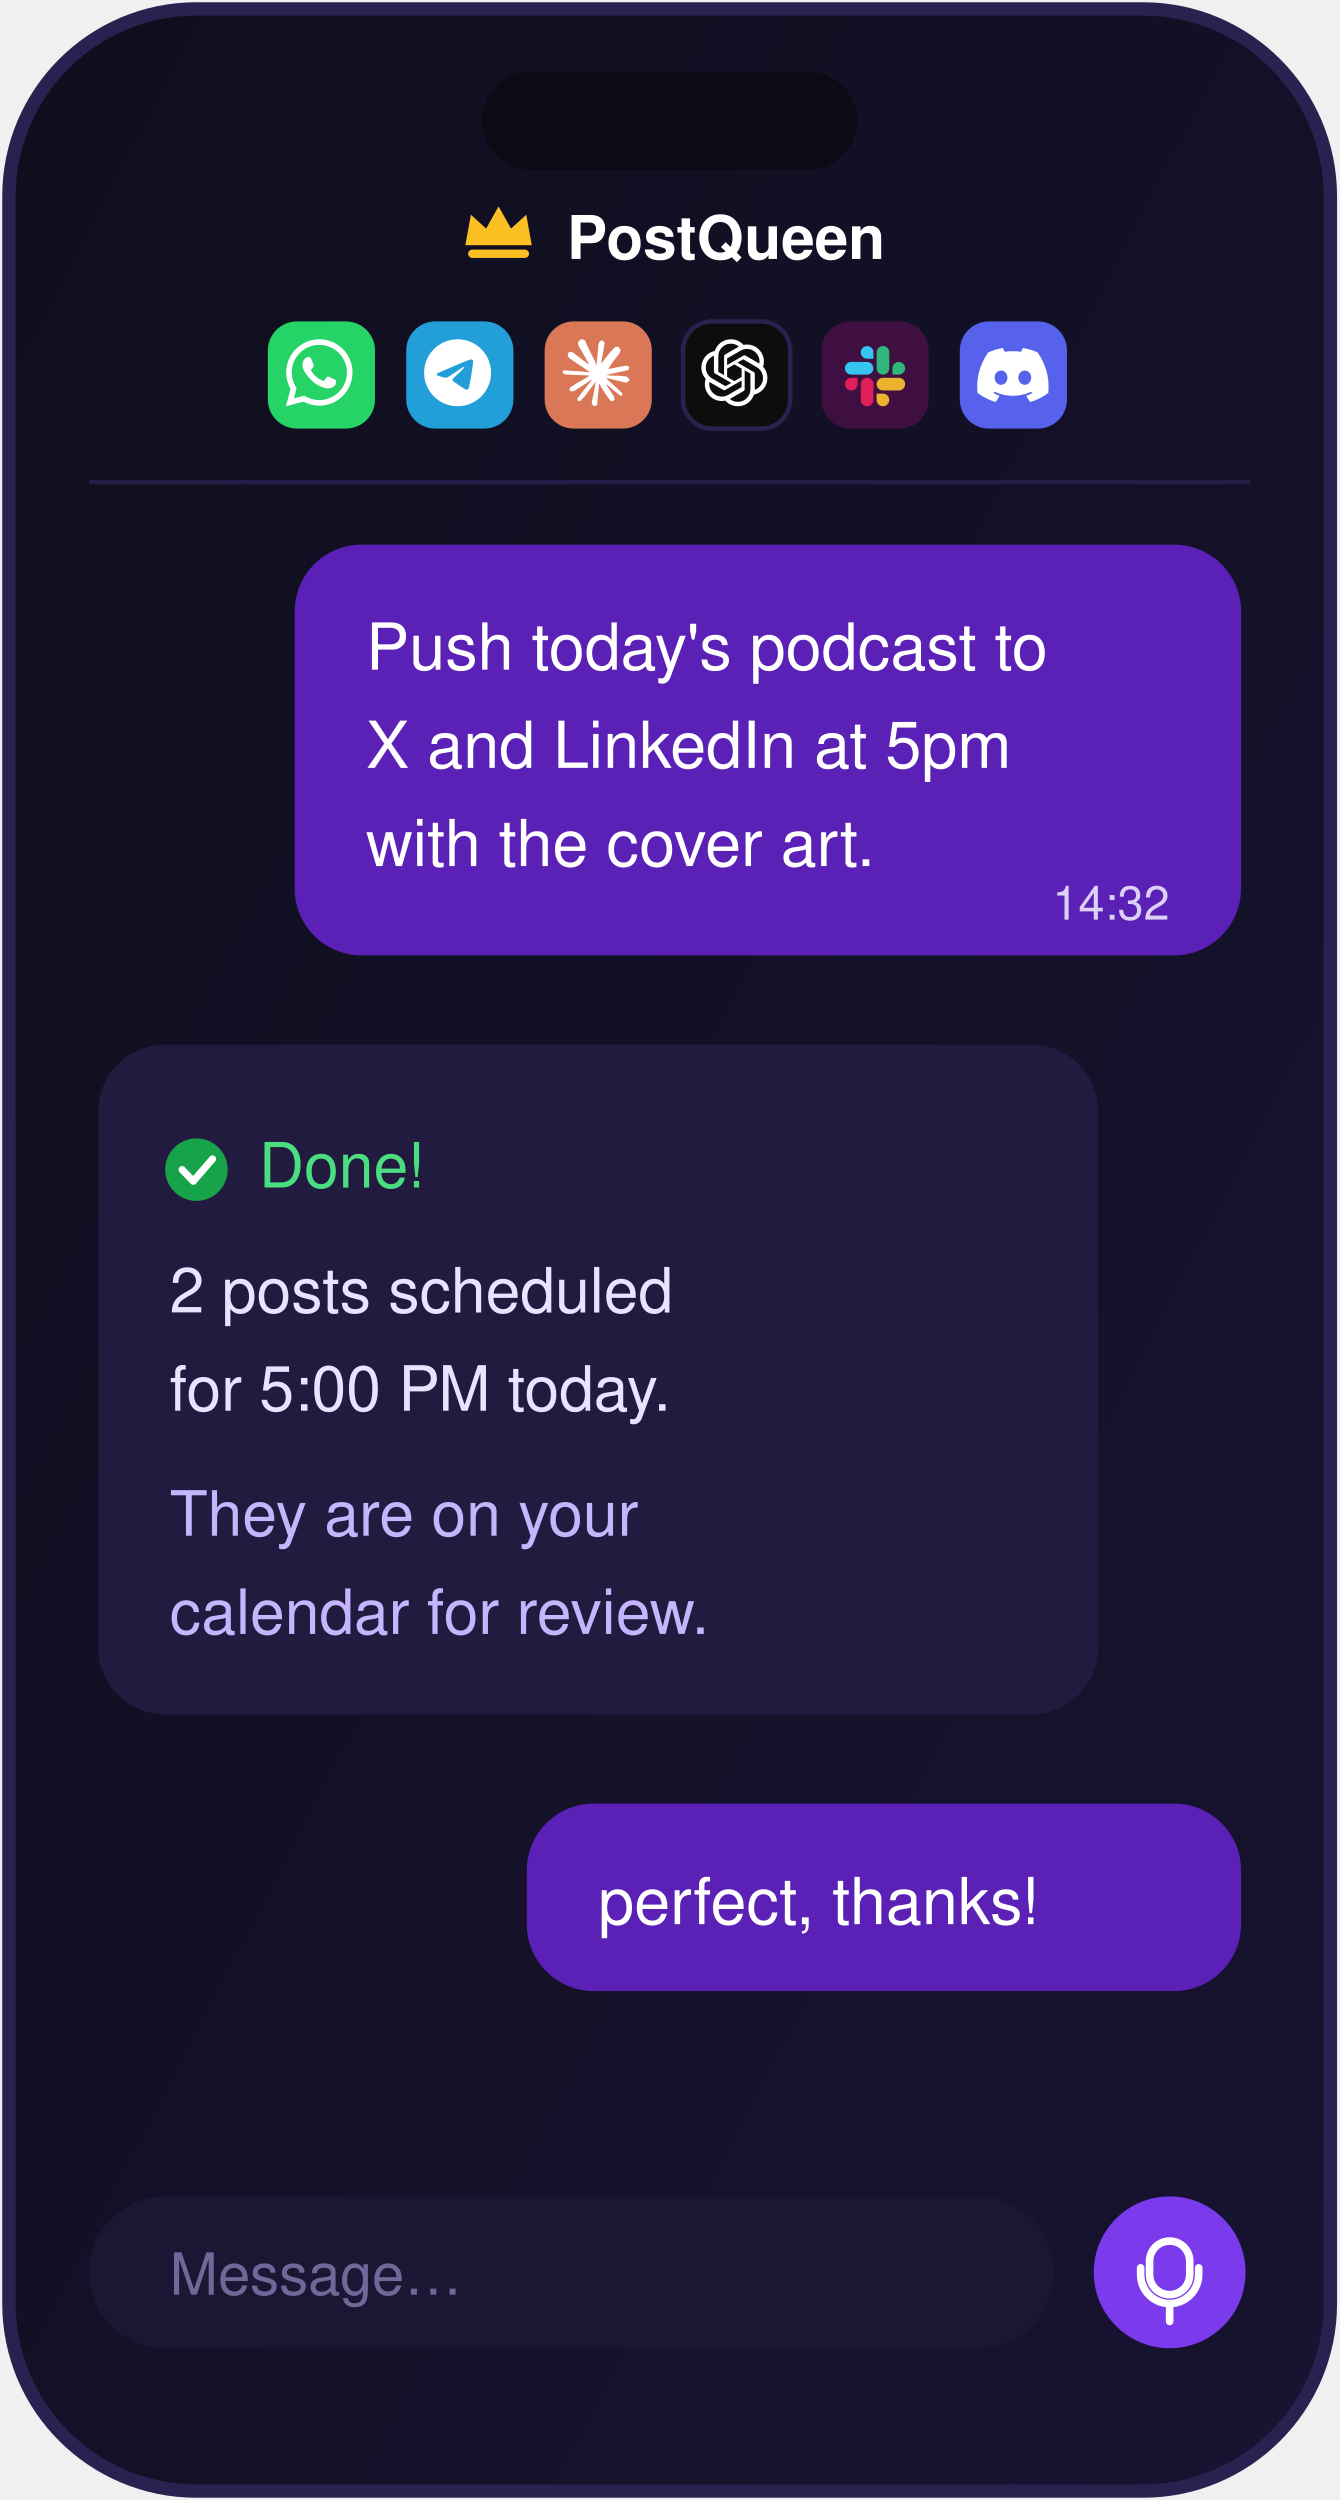
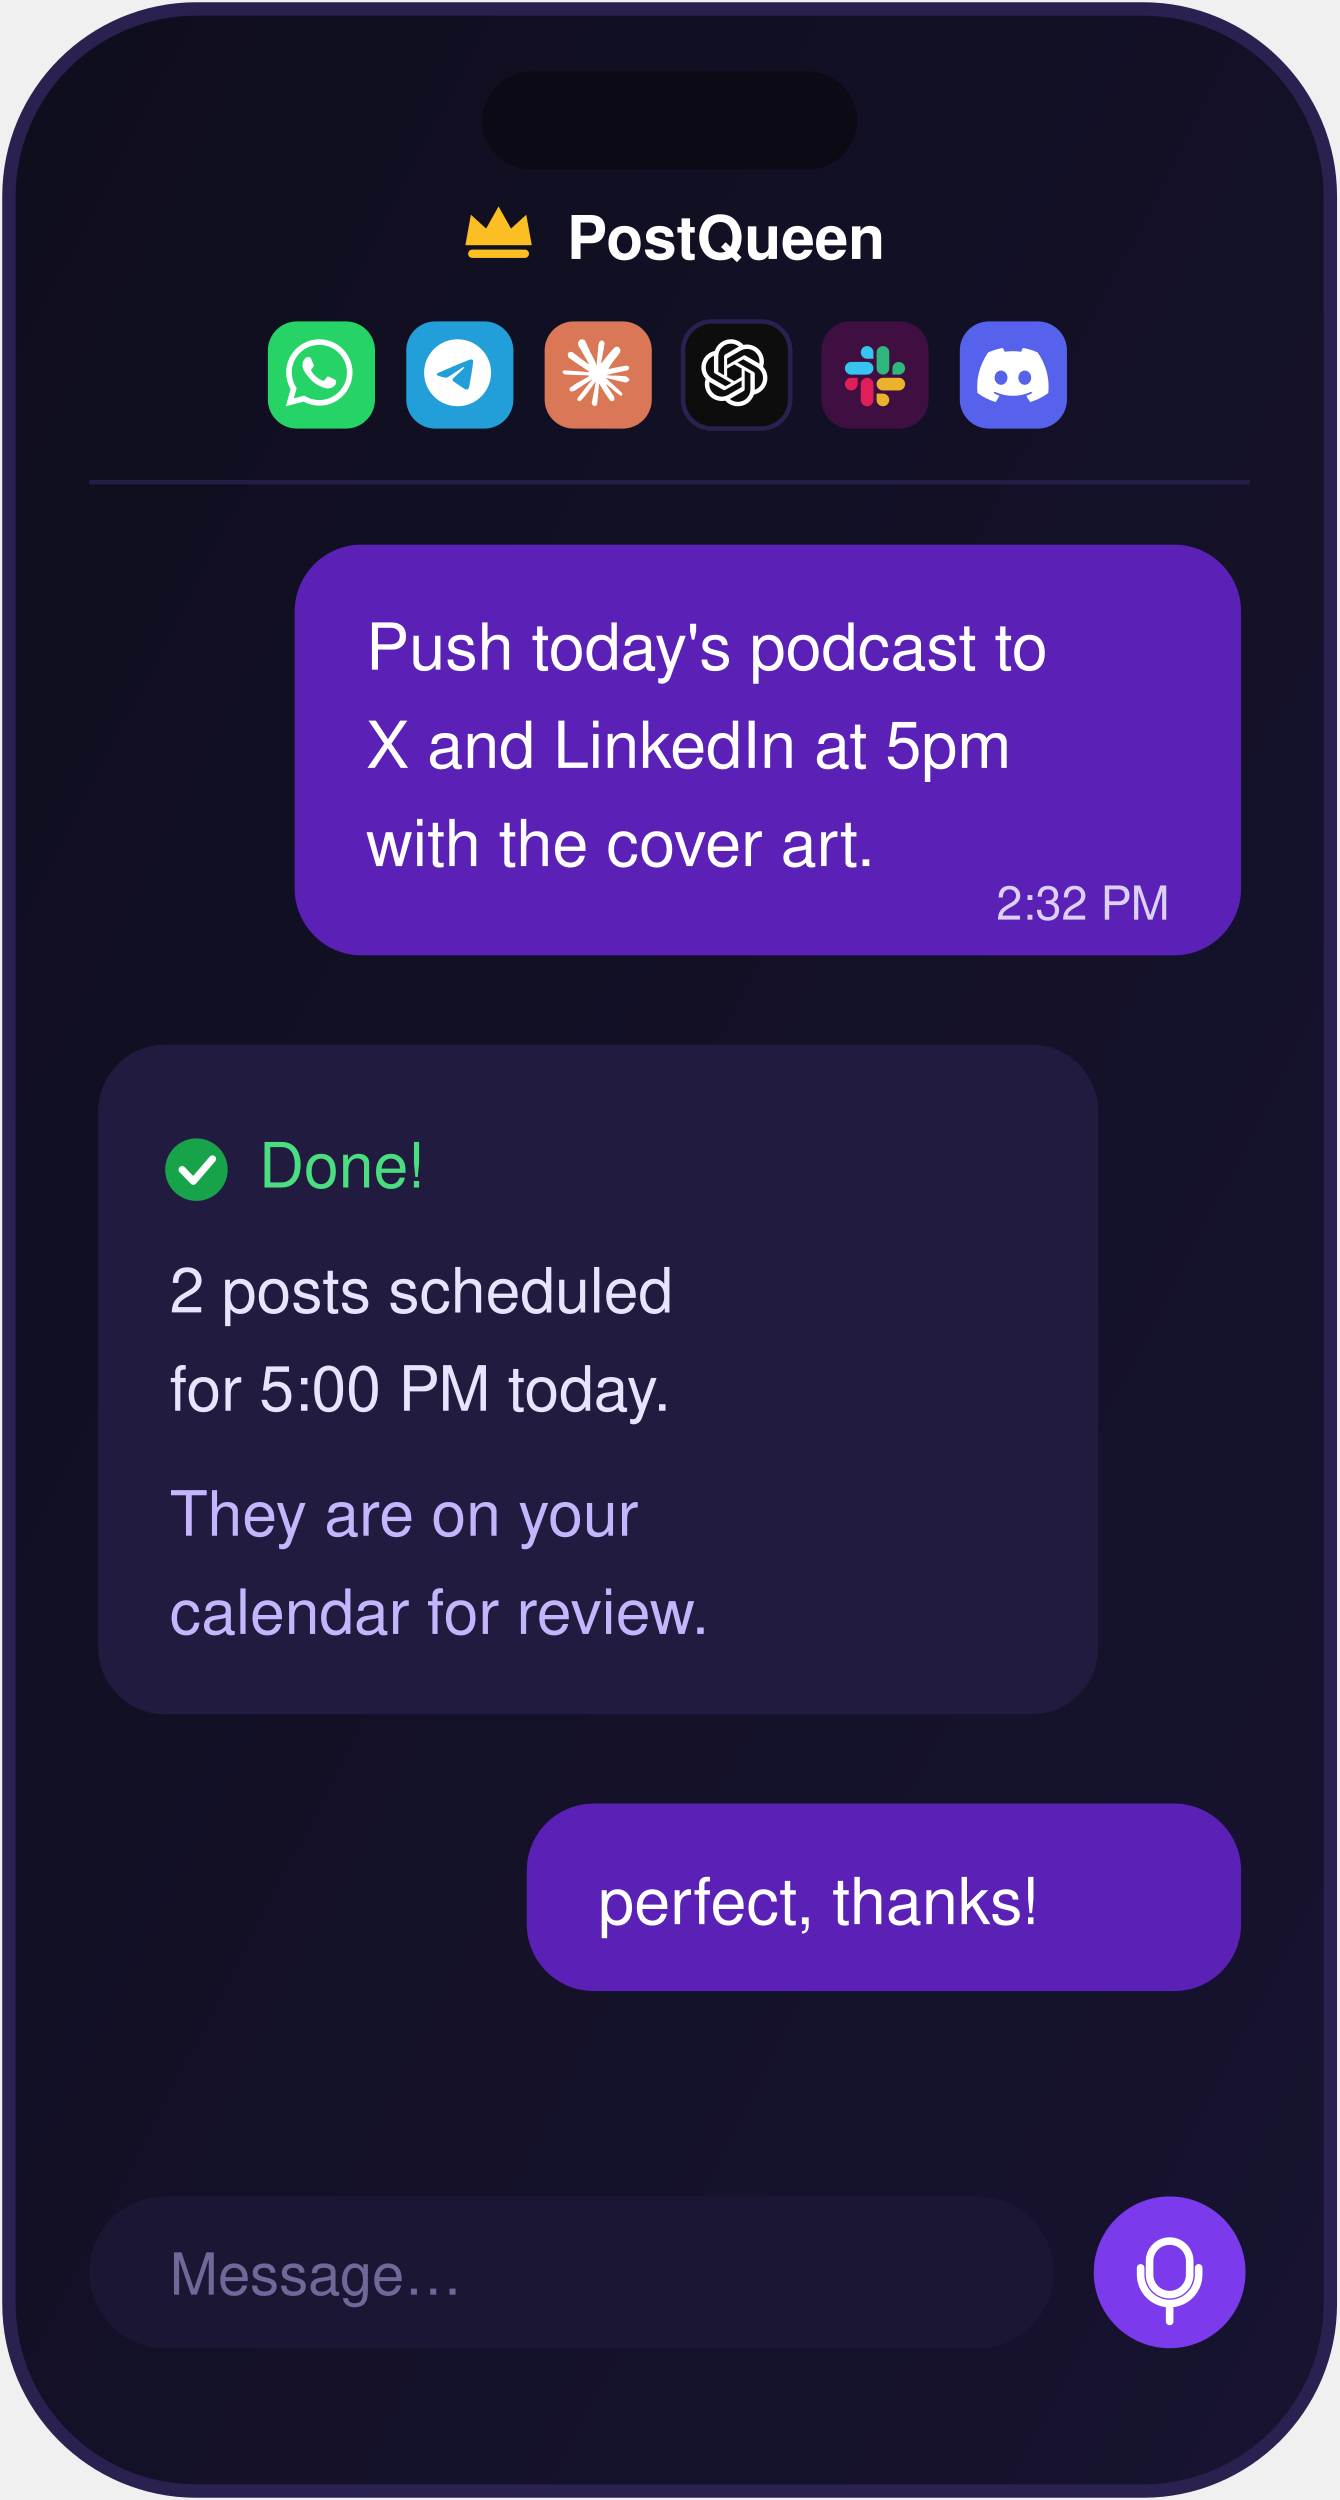
<svg xmlns="http://www.w3.org/2000/svg" width="300" height="560" viewBox="0 0 300 560" role="img" aria-label="One message from any app and the posts are scheduled">
  <defs>
    <linearGradient id="bg" x1="0" y1="0" x2="1" y2="1">
      <stop offset="0" stop-color="#0f0e1d" />
      <stop offset="1" stop-color="#171331" />
    </linearGradient>
  </defs>
  <rect x="2" y="2" width="296" height="556" rx="42" fill="url(#bg)" stroke="#2a2150" stroke-width="3" />
  <rect x="108" y="16" width="84" height="22" rx="11" fill="#0b0a15" />
  <g transform="translate(103,45) scale(0.62)">
    <path d="M2 16 L4 5 L9.5 10 L14 2 L18.5 10 L24 5 L26 16 Z" fill="#fbbf24" />
    <rect x="3" y="17.6" width="22" height="3" rx="1.5" fill="#fbbf24" />
  </g>
  <text x="127" y="58" font-family="'Segoe UI',Helvetica,Arial,sans-serif" font-size="13.5" font-weight="700" fill="#ffffff">PostQueen</text>
  <rect x="60" y="72" width="24" height="24" rx="6.5" fill="#25D366" />
  <svg viewBox="0 0 24 24" width="15" height="15" x="64" y="76" fill="#ffffff">
    <path d="M17.472 14.382c-.297-.149-1.758-.867-2.03-.967-.273-.099-.471-.148-.67.15-.197.297-.767.966-.94 1.164-.173.199-.347.223-.644.075-.297-.15-1.255-.463-2.39-1.475-.883-.788-1.48-1.761-1.653-2.059-.173-.297-.018-.458.13-.606.134-.133.298-.347.446-.52.149-.174.198-.298.298-.497.099-.198.05-.371-.025-.52-.075-.149-.669-1.612-.916-2.207-.242-.579-.487-.5-.669-.51-.173-.008-.371-.01-.57-.01-.198 0-.52.074-.792.372-.272.297-1.04 1.016-1.04 2.479 0 1.462 1.065 2.875 1.213 3.074.149.198 2.096 3.2 5.077 4.487.709.306 1.262.489 1.694.625.712.227 1.36.195 1.871.118.571-.085 1.758-.719 2.006-1.413.248-.694.248-1.289.173-1.413-.074-.124-.272-.198-.57-.347m-5.421 7.403h-.004a9.87 9.87 0 01-5.031-1.378l-.361-.214-3.741.982.998-3.648-.235-.374a9.86 9.86 0 01-1.51-5.26c.001-5.45 4.436-9.884 9.888-9.884 2.64 0 5.122 1.03 6.988 2.898a9.825 9.825 0 012.893 6.994c-.003 5.45-4.437 9.884-9.885 9.884m8.413-18.297A11.815 11.815 0 0012.05 0C5.495 0 .16 5.335.157 11.892c0 2.096.547 4.142 1.588 5.945L.057 24l6.305-1.654a11.882 11.882 0 005.683 1.448h.005c6.554 0 11.89-5.335 11.893-11.893a11.821 11.821 0 00-3.48-8.413Z" />
  </svg>
  <rect x="91" y="72" width="24" height="24" rx="6.5" fill="#229ED9" />
  <svg viewBox="0 0 24 24" width="15" height="15" x="95" y="76" fill="#ffffff">
    <path d="M11.944 0A12 12 0 0 0 0 12a12 12 0 0 0 12 12 12 12 0 0 0 12-12A12 12 0 0 0 12 0a12 12 0 0 0-.056 0zm4.962 7.224c.1-.002.321.023.465.14a.506.506 0 0 1 .171.325c.016.093.036.306.02.472-.18 1.898-.962 6.502-1.36 8.627-.168.9-.499 1.201-.82 1.23-.696.065-1.225-.46-1.9-.902-1.056-.693-1.653-1.124-2.678-1.8-1.185-.78-.417-1.21.258-1.91.177-.184 3.247-2.977 3.307-3.23.007-.032.014-.15-.056-.212s-.174-.041-.249-.024c-.106.024-1.793 1.14-5.061 3.345-.48.33-.913.49-1.302.48-.428-.008-1.252-.241-1.865-.44-.752-.245-1.349-.374-1.297-.789.027-.216.325-.437.893-.663 3.498-1.524 5.83-2.529 6.998-3.014 3.332-1.386 4.025-1.627 4.476-1.635z" />
  </svg>
  <rect x="122" y="72" width="24" height="24" rx="6.5" fill="#d97757" />
  <svg viewBox="0 0 24 24" width="15" height="15" x="126" y="76" fill="#ffffff">
    <path d="m4.714 15.956 4.717-2.647.079-.231-.079-.128h-.231l-.789-.049-2.696-.073-2.337-.097-2.265-.121-.571-.121-.534-.704.055-.352.48-.322.686.061 1.518.103 2.277.158 1.651.097 2.447.255h.389l.055-.158-.134-.097-.103-.097L6.973 9.836l-2.55-1.688-1.336-.971-.723-.492-.364-.461-.158-1.008.656-.723.88.061.225.061.892.686 1.906 1.475 2.489 1.834.364.303.146-.103.018-.073-.164-.273-1.354-2.447-1.445-2.489-.643-1.032-.17-.619c-.061-.255-.103-.467-.103-.729L6.287.134 6.7 0l.996.134.419.364.619 1.415 1.002 2.228 1.554 3.03.455.898.243.832.091.255h.158v-.146l.128-1.706.237-2.095.231-2.696.079-.759.376-.911.747-.492.583.279.48.686-.067.443-.285 1.852-.559 2.902-.364 1.943h.212l.243-.243.984-1.305 1.651-2.064.729-.82.85-.905.546-.431h1.032l.759 1.129-.34 1.166-1.062 1.348-.88 1.141-1.263 1.7-.789 1.36.073.109.188-.018 2.853-.607 1.542-.279 1.84-.316.832.389.091.395-.328.807-1.967.486-2.307.461-3.436.814-.043.03.049.061 1.548.146.662.036h1.621l3.018.225.789.522.474.638-.079.486-1.214.619-1.639-.389-3.825-.911-1.311-.328h-.182v.109l1.093 1.069 2.003 1.809 2.507 2.331.128.577-.322.455-.34-.049-2.204-1.657-.85-.747-1.925-1.621h-.128v.17l.443.65 2.344 3.521.121 1.081-.17.352-.607.212-.668-.121-1.372-1.925L14.38 17.959l-1.141-1.943-.14.079-.674 7.255-.316.37-.729.279-.607-.461-.322-.747.322-1.475.389-1.925.316-1.53.285-1.9.17-.631-.012-.043-.14.018-1.433 1.967-2.18 2.945-1.724 1.846-.413.164-.716-.37.067-.662.401-.589 2.386-3.036 1.439-1.882.929-1.087-.006-.158h-.055l-6.338 4.116-1.129.146-.486-.455.061-.747.231-.243 1.906-1.311Z" />
  </svg>
  <rect x="153" y="72" width="24" height="24" rx="6.5" fill="#0d0d0d" stroke="#2a2150" stroke-width="1" />
  <svg viewBox="0 0 320 320" width="15" height="15" x="157" y="76" fill="#ffffff">
    <path d="m297.06 130.97c7.26-21.79 4.76-45.66-6.85-65.48-17.46-30.4-52.56-46.04-86.84-38.68-15.25-17.18-37.16-26.95-60.13-26.81-35.04-.08-66.13 22.48-76.91 55.82-22.51 4.61-41.94 18.7-53.31 38.67-17.59 30.32-13.58 68.54 9.92 94.54-7.26 21.79-4.76 45.66 6.85 65.48 17.46 30.4 52.56 46.04 86.84 38.68 15.24 17.18 37.16 26.95 60.13 26.8 35.06.09 66.16-22.49 76.94-55.86 22.51-4.61 41.94-18.7 53.31-38.67 17.57-30.32 13.55-68.51-9.94-94.51zm-120.28 168.11c-14.03.02-27.62-4.89-38.39-13.88.49-.26 1.34-.73 1.89-1.07l63.72-36.8c3.26-1.85 5.26-5.32 5.24-9.07v-89.83l26.93 15.55c.29.14.48.42.52.74v74.39c-.04 33.08-26.83 59.9-59.91 59.97zm-128.84-55.03c-7.03-12.14-9.56-26.37-7.15-40.18.47.28 1.3.79 1.89 1.13l63.72 36.8c3.23 1.89 7.23 1.89 10.47 0l77.79-44.92v31.1c.02.32-.13.63-.38.83l-64.41 37.19c-28.69 16.52-65.33 6.7-81.92-21.95zm-16.77-139.09c7-12.16 18.05-21.46 31.21-26.29 0 .55-.03 1.52-.03 2.2v73.61c-.02 3.74 1.98 7.21 5.23 9.06l77.79 44.91-26.93 15.55c-.27.18-.61.21-.91.08l-64.42-37.22c-28.63-16.58-38.45-53.21-21.95-81.89zm221.26 51.49-77.79-44.92 26.93-15.54c.27-.18.61-.21.91-.08l64.42 37.19c28.68 16.57 38.51 53.26 21.94 81.94-7.01 12.14-18.05 21.44-31.2 26.28v-75.81c.03-3.74-1.96-7.2-5.2-9.06zm26.8-40.34c-.47-.29-1.3-.79-1.89-1.13l-63.72-36.8c-3.23-1.89-7.23-1.89-10.47 0l-77.79 44.92v-31.1c-.02-.32.13-.63.38-.83l64.41-37.16c28.69-16.55 65.37-6.7 81.91 22 6.99 12.12 9.52 26.31 7.15 40.1zm-168.51 55.43-26.94-15.55c-.29-.14-.48-.42-.52-.74v-74.39c.02-33.12 26.89-59.96 60.01-59.94 14.01 0 27.57 4.92 38.34 13.88-.49.26-1.33.73-1.89 1.07l-63.72 36.8c-3.26 1.85-5.26 5.31-5.24 9.06l-.04 89.79zm14.63-31.54 34.65-20.01 34.65 20v40.01l-34.65 20-34.65-20z" />
  </svg>
  <rect x="184" y="72" width="24" height="24" rx="6.5" fill="#400F41" />
  <svg viewBox="0 0 33 32" width="18" height="18" x="187" y="75">
    <path d="M9.354 19.748C9.354 21.185 8.193 22.346 6.756 22.346C5.319 22.346 4.157 21.185 4.157 19.748C4.157 18.311 5.319 17.15 6.756 17.15H9.354V19.748ZM10.653 19.748C10.653 18.311 11.815 17.15 13.252 17.15C14.689 17.15 15.85 18.311 15.85 19.748V26.244C15.85 27.681 14.689 28.843 13.252 28.843C11.815 28.843 10.653 27.681 10.653 26.244V19.748Z" fill="#E01E5A" />
    <path d="M13.252 9.315C11.815 9.315 10.654 8.154 10.654 6.717C10.654 5.28 11.815 4.118 13.252 4.118C14.689 4.118 15.85 5.28 15.85 6.717V9.315H13.252ZM13.252 10.634C14.689 10.634 15.85 11.795 15.85 13.232C15.85 14.669 14.689 15.831 13.252 15.831H6.736C5.299 15.831 4.138 14.669 4.138 13.232C4.138 11.795 5.299 10.634 6.736 10.634H13.252Z" fill="#36C5F0" />
    <path d="M23.665 13.232C23.665 11.795 24.827 10.634 26.264 10.634C27.701 10.634 28.862 11.795 28.862 13.232C28.862 14.669 27.701 15.831 26.264 15.831H23.665V13.232ZM22.366 13.232C22.366 14.669 21.205 15.831 19.768 15.831C18.331 15.831 17.169 14.669 17.169 13.232V6.717C17.169 5.28 18.331 4.118 19.768 4.118C21.205 4.118 22.366 5.28 22.366 6.717V13.232Z" fill="#2EB67D" />
    <path d="M19.768 23.646C21.205 23.646 22.366 24.807 22.366 26.244C22.366 27.681 21.205 28.843 19.768 28.843C18.331 28.843 17.169 27.681 17.169 26.244V23.646H19.768ZM19.768 22.346C18.331 22.346 17.169 21.185 17.169 19.748C17.169 18.311 18.331 17.15 19.768 17.15H26.284C27.721 17.15 28.882 18.311 28.882 19.748C28.882 21.185 27.721 22.346 26.284 22.346H19.768Z" fill="#ECB22E" />
  </svg>
  <rect x="215" y="72" width="24" height="24" rx="6.5" fill="#5662EB" />
  <svg viewBox="0 0 33 32" width="20" height="20" x="217" y="74">
    <path d="M25.476 7.675C23.741 6.881 21.911 6.318 20.03 6C19.774 6.46 19.542 6.934 19.335 7.418C18.335 7.267 17.325 7.191 16.313 7.191C15.303 7.191 14.289 7.268 13.291 7.416C13.087 6.935 12.851 6.458 12.594 6C10.713 6.321 8.883 6.885 7.147 7.678C3.701 12.776 2.767 17.747 3.234 22.648C5.252 24.138 7.511 25.272 9.912 25.999C10.45 25.272 10.933 24.498 11.342 23.693C10.561 23.402 9.807 23.042 9.089 22.618C9.278 22.481 9.463 22.34 9.641 22.203C11.728 23.183 14.009 23.694 16.316 23.694C18.624 23.694 20.904 23.183 22.991 22.203C23.172 22.35 23.357 22.491 23.544 22.618C22.824 23.043 22.069 23.404 21.286 23.696C21.697 24.503 22.176 25.274 22.717 26C25.12 25.275 27.38 24.141 29.399 22.649L29.398 22.649C29.946 16.967 28.462 12.041 25.476 7.675ZM11.933 19.634C10.631 19.634 9.556 18.453 9.556 17C9.556 15.547 10.594 14.356 11.928 14.356C13.263 14.356 14.33 15.547 14.307 17C14.284 18.453 13.259 19.634 11.933 19.634ZM20.7 19.634C19.396 19.634 18.325 18.453 18.325 17C18.325 15.547 19.363 14.356 20.7 14.356C22.036 14.356 23.095 15.547 23.072 17C23.049 18.453 22.026 19.634 20.7 19.634Z" fill="#ffffff" />
  </svg>
  <line x1="20" y1="108" x2="280" y2="108" stroke="#241d45" stroke-width="1" />
  <rect x="66" y="122" width="212" height="92" rx="15" fill="#5b21b6" />
  <text x="82" y="150" font-family="'Segoe UI',Helvetica,Arial,sans-serif" font-size="14.5" fill="#ffffff">Push today's podcast to</text>
  <text x="82" y="172" font-family="'Segoe UI',Helvetica,Arial,sans-serif" font-size="14.5" fill="#ffffff">X and LinkedIn at 5pm</text>
  <text x="82" y="194" font-family="'Segoe UI',Helvetica,Arial,sans-serif" font-size="14.5" fill="#ffffff">with the cover art.</text>
-   <text x="262" y="206" text-anchor="end" font-family="'Segoe UI',Helvetica,Arial,sans-serif" font-size="10.5" fill="#ddd0f7">14:32</text>
+   <text x="262" y="206" text-anchor="end" font-family="'Segoe UI',Helvetica,Arial,sans-serif" font-size="10.5" fill="#ddd0f7">2:32 PM</text>
  <rect x="22" y="234" width="224" height="150" rx="15" fill="#211b3f" />
  <circle cx="44" cy="262" r="7" fill="#16a34a" />
  <path d="M40.8,262 L43.3,264.6 L47.6,259.6" stroke="#ffffff" stroke-width="1.6" fill="none" stroke-linecap="round" stroke-linejoin="round" />
  <text x="58" y="266" font-family="'Segoe UI',Helvetica,Arial,sans-serif" font-size="14" fill="#4ade80">Done!</text>
  <text x="38" y="294" font-family="'Segoe UI',Helvetica,Arial,sans-serif" font-size="14" fill="#e8e3ff">2 posts scheduled</text>
  <text x="38" y="316" font-family="'Segoe UI',Helvetica,Arial,sans-serif" font-size="14" fill="#e8e3ff">for 5:00 PM today.</text>
  <text x="38" y="344" font-family="'Segoe UI',Helvetica,Arial,sans-serif" font-size="14" fill="#c4b5fd">They are on your</text>
  <text x="38" y="366" font-family="'Segoe UI',Helvetica,Arial,sans-serif" font-size="14" fill="#c4b5fd">calendar for review.</text>
  <rect x="118" y="404" width="160" height="42" rx="15" fill="#5b21b6" />
  <text x="134" y="431" font-family="'Segoe UI',Helvetica,Arial,sans-serif" font-size="14.5" fill="#ffffff">perfect, thanks!</text>
  <rect x="20" y="492" width="216" height="34" rx="17" fill="#1b1633" />
  <text x="38" y="514" font-family="'Segoe UI',Helvetica,Arial,sans-serif" font-size="13" fill="#6f6899">Message…</text>
  <circle cx="262" cy="509" r="17" fill="#7c3aed" />
  <path d="M262,502 a4.5,4.5 0 0 1 4.5,4.5 v3 a4.5,4.5 0 0 1 -9,0 v-3 a4.5,4.5 0 0 1 4.5,-4.5 Z M255.5,508 v1.5 a6.5,6.5 0 0 0 13,0 v-1.5 M262,517 v3" stroke="#ffffff" stroke-width="1.7" fill="none" stroke-linecap="round" />
</svg>
